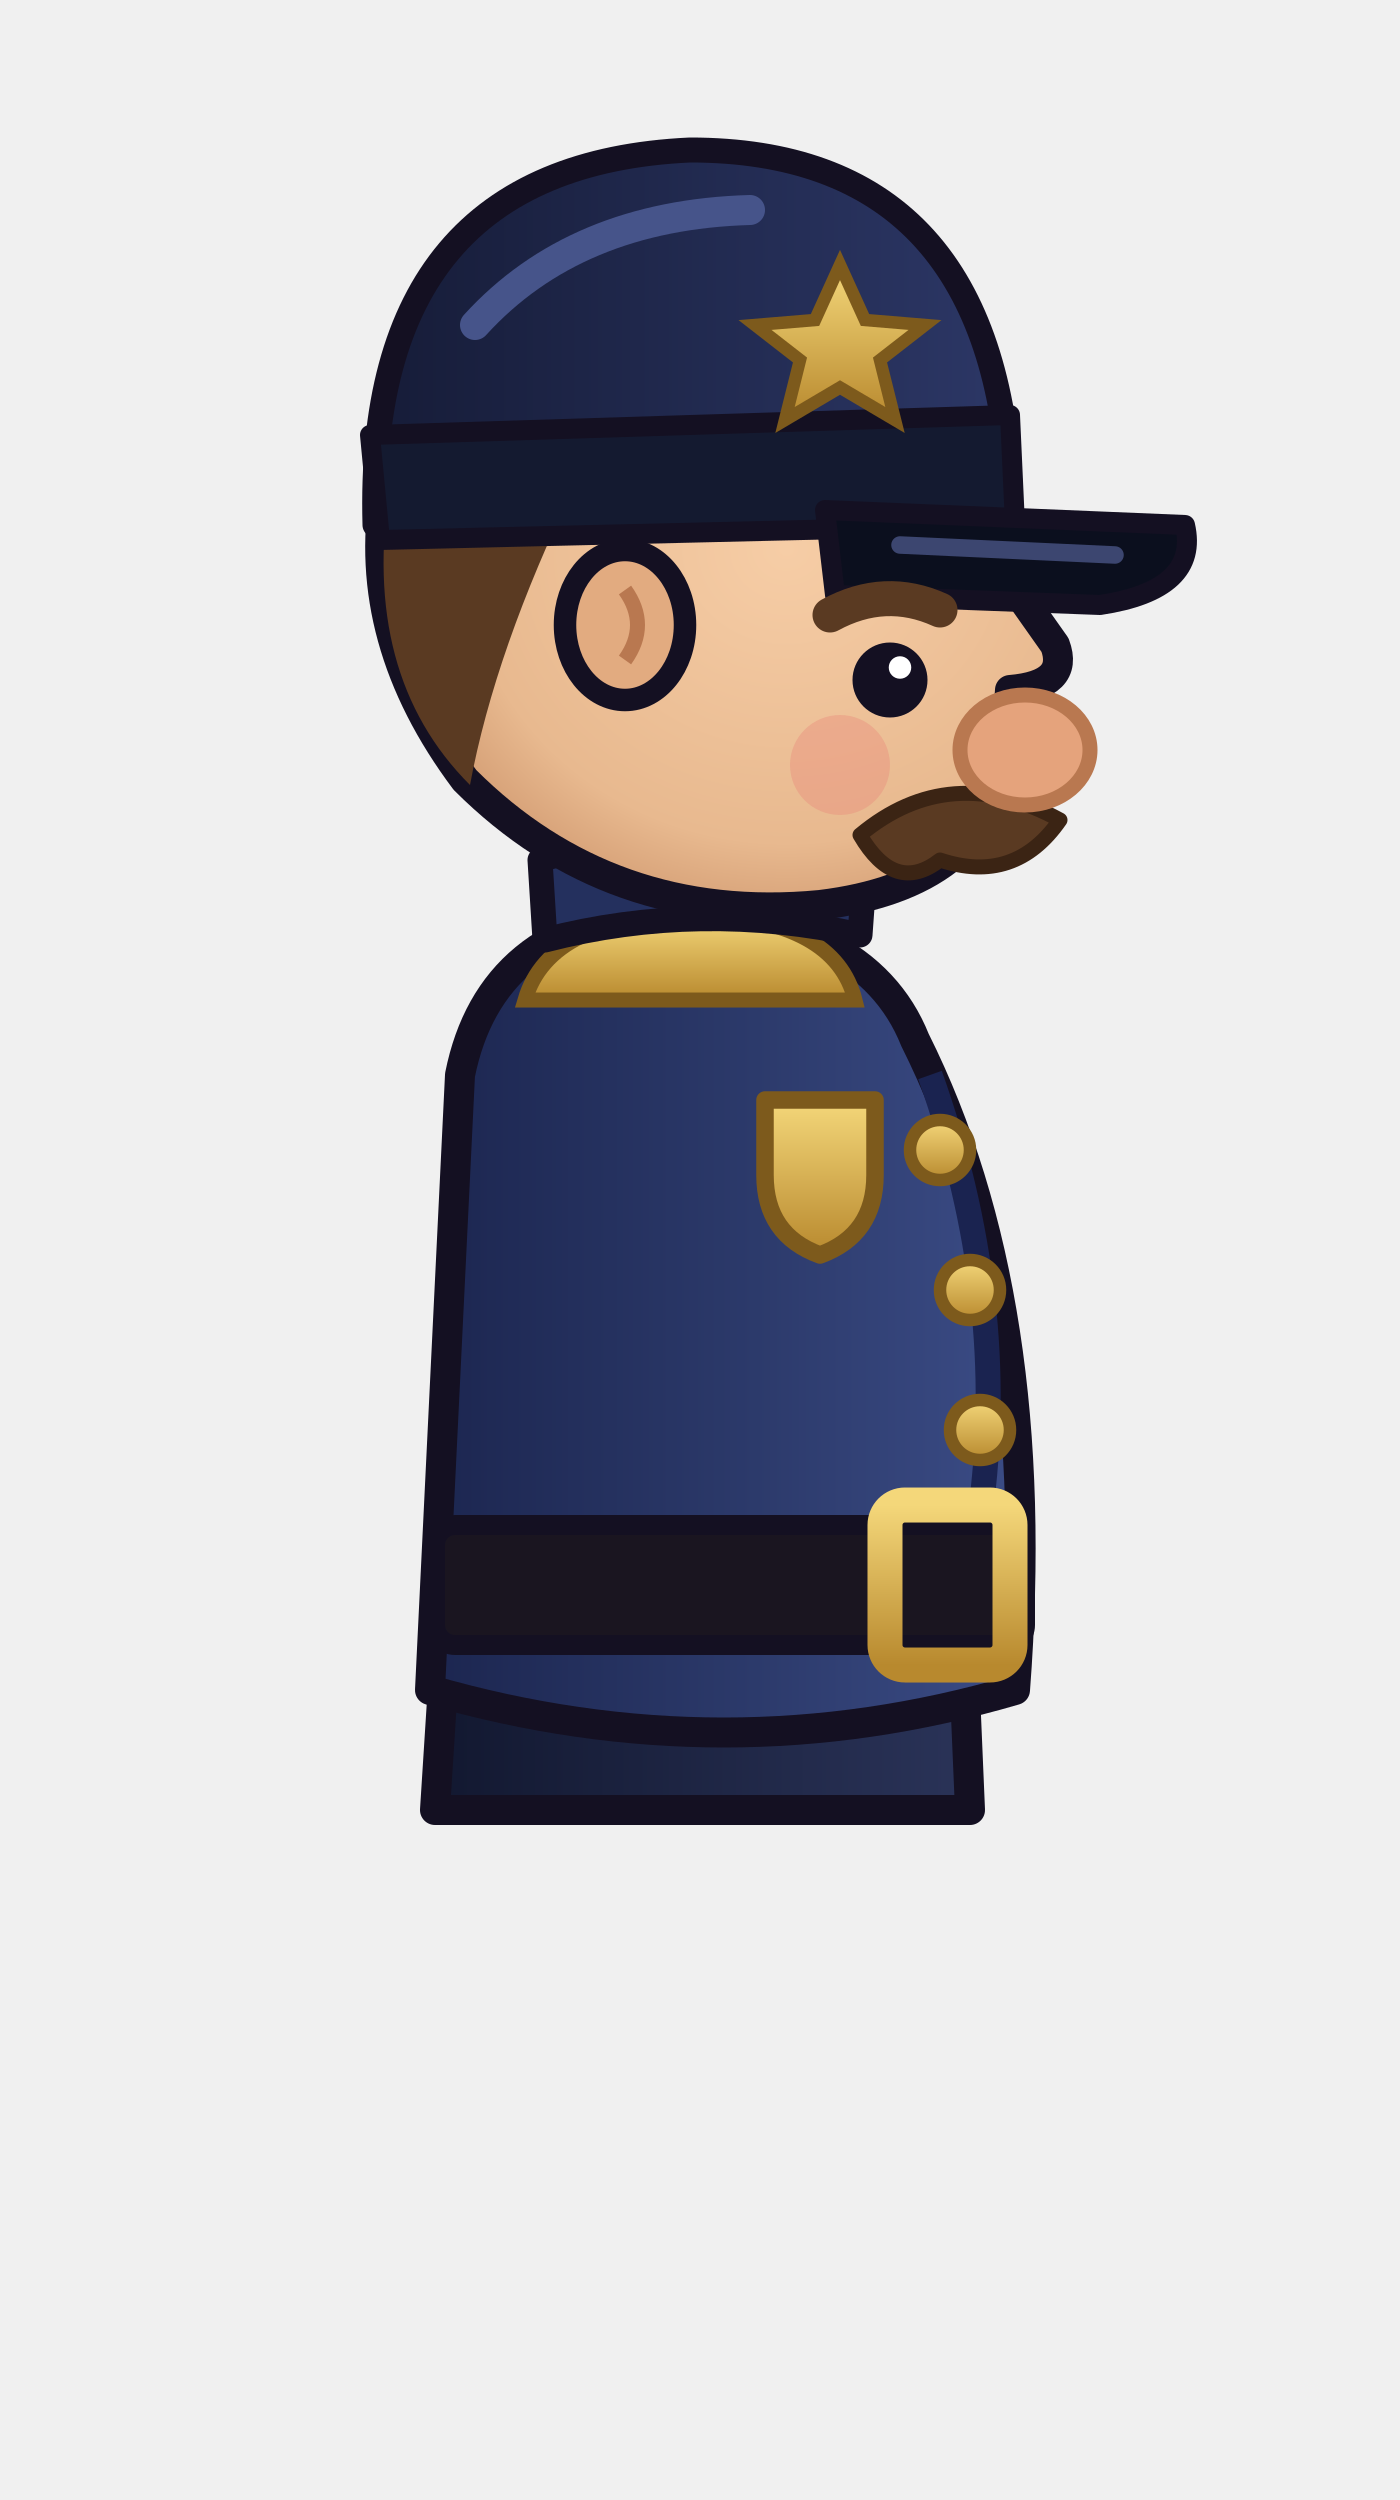
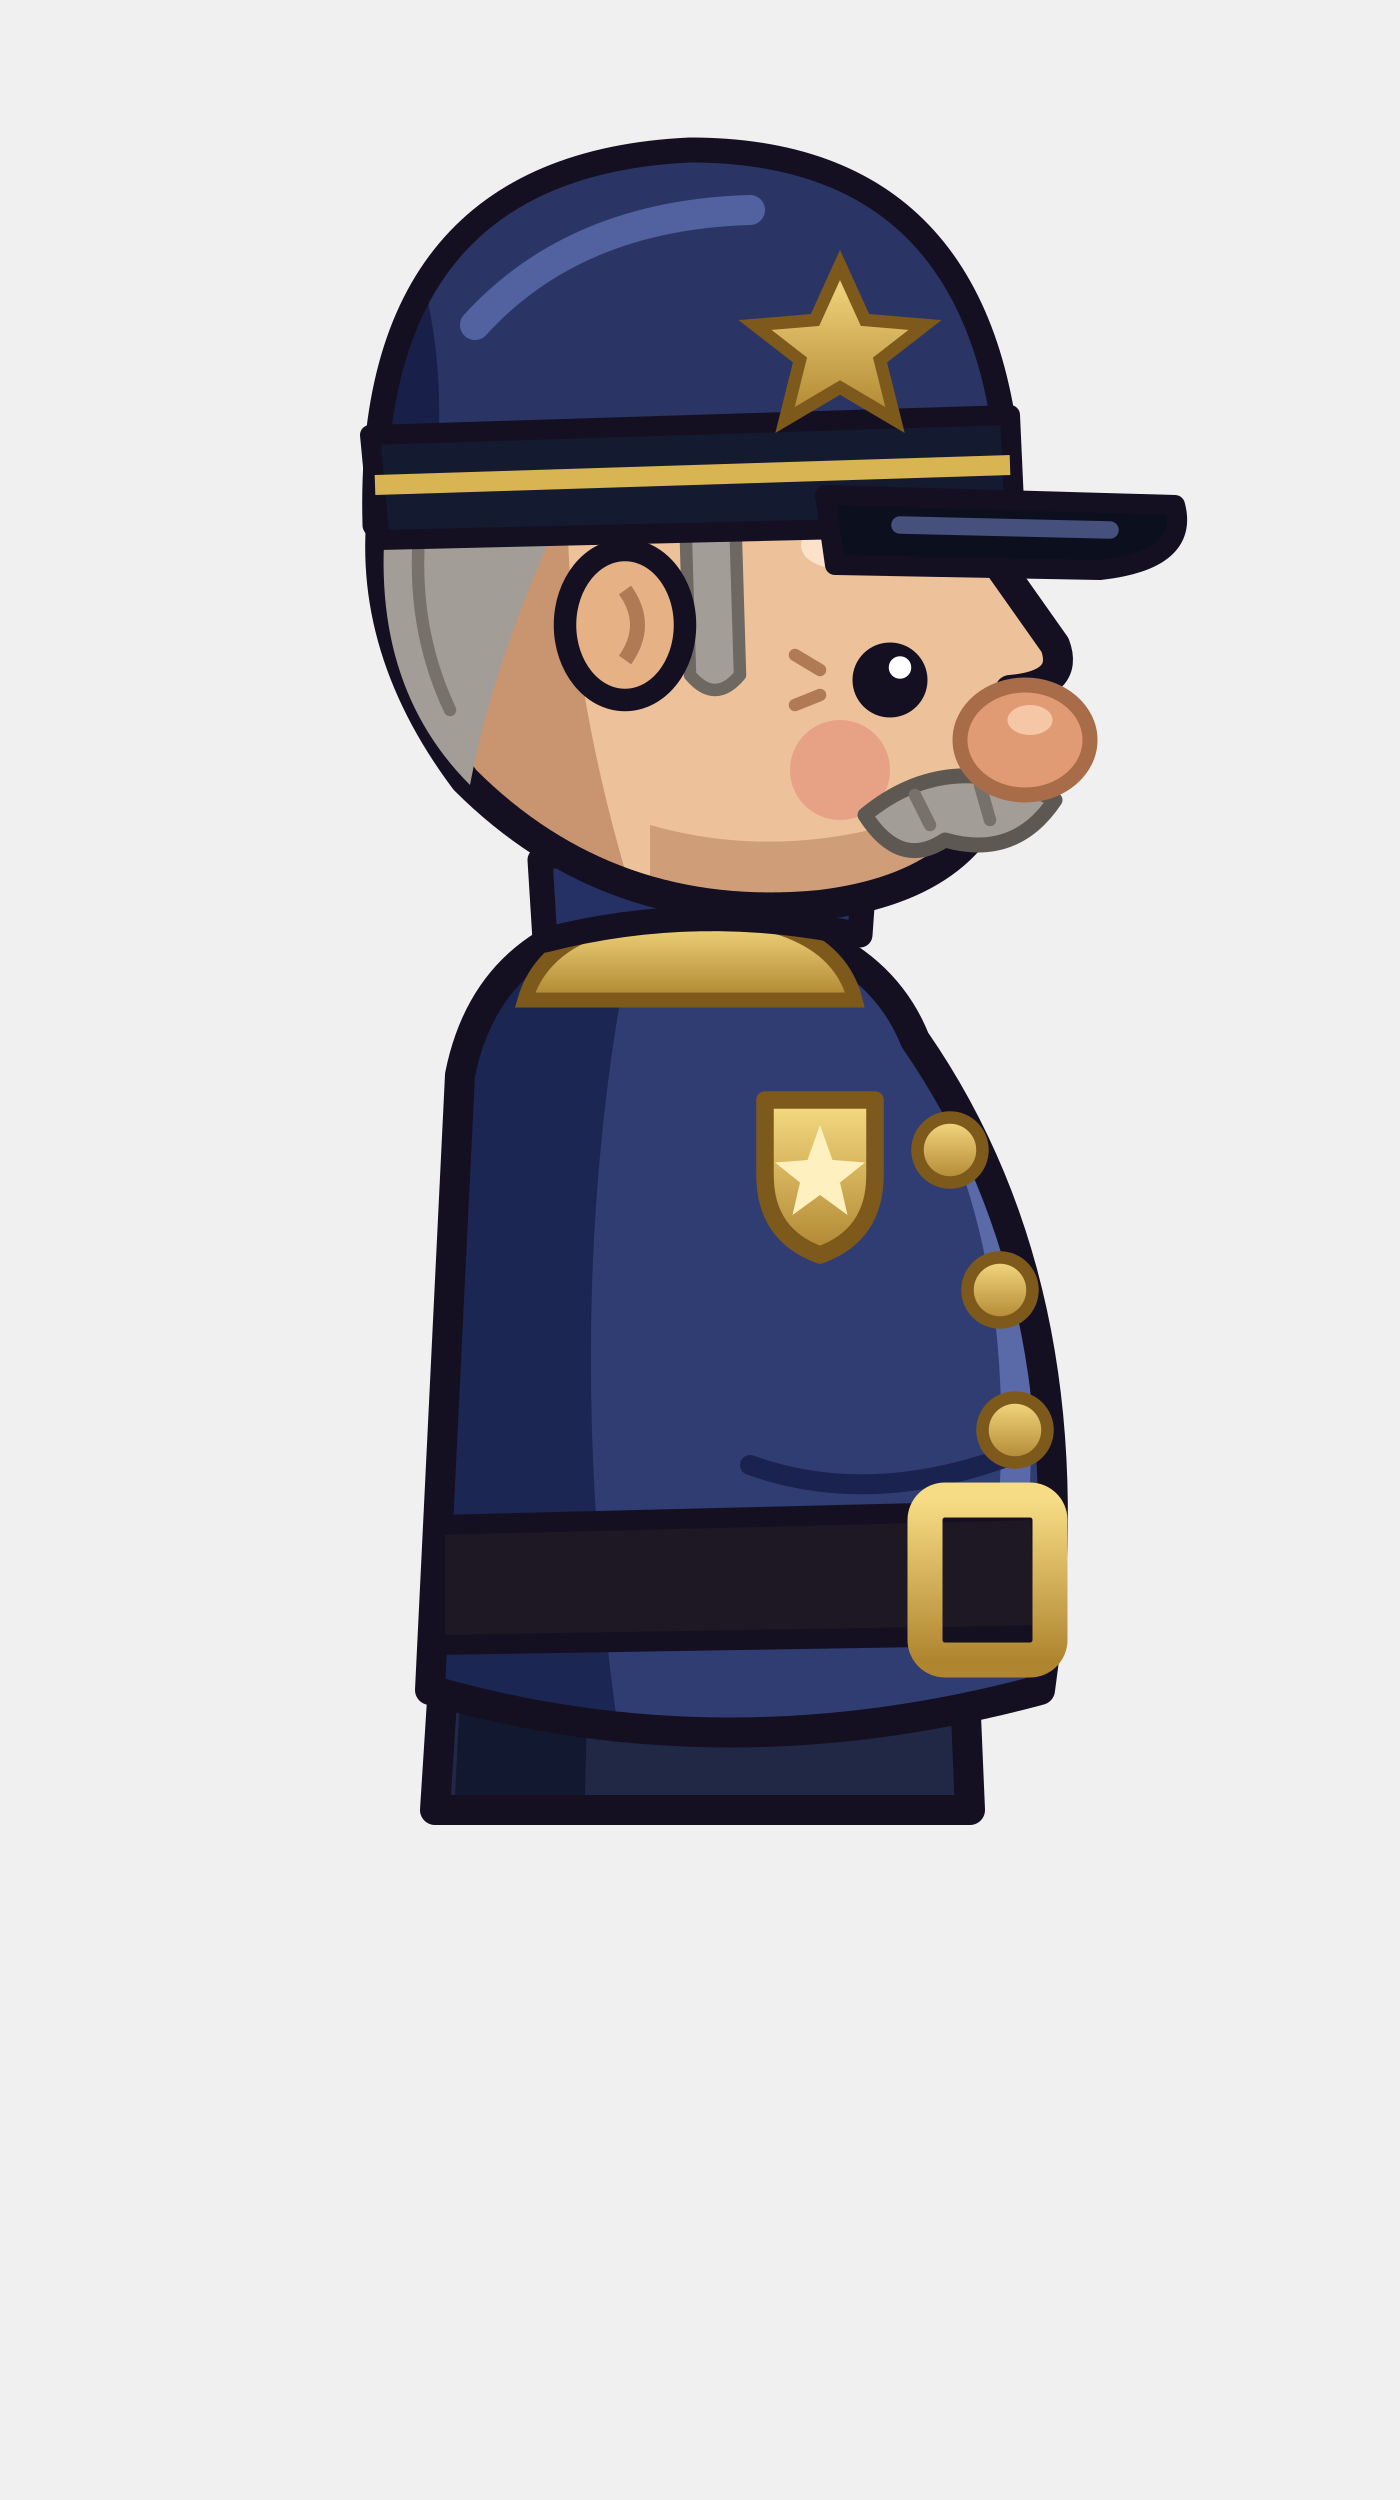
<svg xmlns="http://www.w3.org/2000/svg" width="56" height="100" viewBox="0 0 56 100">
  <defs>
-     <linearGradient id="tunic" x1="0" y1="0" x2="1" y2="0">
-       <stop offset="0" stop-color="#1c2650" />
-       <stop offset="0.55" stop-color="#2c3a6b" />
-       <stop offset="1" stop-color="#3b4c86" />
+     <linearGradient id="gold" x1="0" y1="0" x2="0" y2="1">
+       <stop offset="0" stop-color="#f6dc84" />
+       <stop offset="1" stop-color="#b08530" />
    </linearGradient>
-     <linearGradient id="cloth" x1="0" y1="0" x2="1" y2="0">
-       <stop offset="0" stop-color="#121830" />
-       <stop offset="1" stop-color="#2a3358" />
-     </linearGradient>
-     <radialGradient id="skin" cx="0.6" cy="0.42" r="0.68">
-       <stop offset="0" stop-color="#f6cda6" />
-       <stop offset="0.7" stop-color="#e8b98f" />
-       <stop offset="1" stop-color="#c98f66" />
-     </radialGradient>
-     <linearGradient id="cap" x1="0" y1="0" x2="1" y2="0">
-       <stop offset="0" stop-color="#161c38" />
-       <stop offset="1" stop-color="#2c3766" />
-     </linearGradient>
-     <linearGradient id="gold" x1="0" y1="0" x2="0" y2="1">
-       <stop offset="0" stop-color="#f4d77a" />
-       <stop offset="1" stop-color="#b8892e" />
-     </linearGradient>
+     <clipPath id="jacket">
+       <path d="M18.4 43 Q19.6 37 26.4 36.4 Q34.6 36.6 36.6 41.6 Q43.8 52 41.6 67.6 Q29 71 17.2 67.6 Z" />
+     </clipPath>
+     <clipPath id="head">
+       <path d="M26.6 11.6 Q38 11 39.4 21 L39.8 22.4 L42.2 25.8 Q42.8 27.4 40.4 27.6 L40.2 30.4 Q39.4 35.4 32.8 36.2 Q24.4 37 18.6 31.2 Q14.4 25.6 15.4 19.6 Q17.6 12.4 26.6 11.6 Z" />
+     </clipPath>
+     <clipPath id="cap">
+       <path d="M15 21 Q14.6 6.6 27.6 6 Q39.6 6 40.4 19.4 Z" />
+     </clipPath>
  </defs>
-   <path d="M18 63 L38.4 63 L38.8 72.4 L17.4 72.4 Z" fill="url(#cloth)" stroke="#141022" stroke-width="1.2" stroke-linejoin="round" />
-   <path d="M18.4 43 Q19.6 37 26.4 36.4 Q34.6 36.6 36.6 41.6 Q41.8 52 40.6 67.6 Q29 71 17.2 67.6 Z" fill="url(#tunic)" stroke="#141022" stroke-width="1.2" stroke-linejoin="round" />
-   <path d="M37.2 43 Q40.4 52 39.2 60.6" stroke="#1a2350" stroke-width="1" fill="none" />
+   <path d="M18 63 L38.4 63 L38.8 72.4 L17.4 72.4 Z" fill="#202846" stroke="#141022" stroke-width="1.2" stroke-linejoin="round" />
+   <path d="M18.6 64 L23.6 64 L23.4 71.8 L18.2 71.8 Z" fill="#121830" />
+   <path d="M18.4 43 Q19.6 37 26.4 36.4 Q34.6 36.6 36.6 41.6 Q43.8 52 41.6 67.6 Q29 71 17.2 67.6 Z" fill="#2f3d72" />
+   <g clip-path="url(#jacket)">
+     <path d="M16 36 L25.6 36 Q22 52 25 71 L16 71 Z" fill="#1c2652" />
+     <path d="M38.4 45 Q41.4 52 40.4 62" stroke="#5a6aa8" stroke-width="1.2" fill="none" stroke-linecap="round" />
+     <path d="M30 58.6 Q35 60.4 41 58" stroke="#1a2350" stroke-width="0.8" fill="none" stroke-linecap="round" />
+   </g>
+   <path d="M18.4 43 Q19.6 37 26.4 36.4 Q34.6 36.6 36.6 41.6 Q43.8 52 41.6 67.6 Q29 71 17.2 67.6 Z" fill="none" stroke="#141022" stroke-width="1.2" stroke-linejoin="round" />
  <g fill="url(#gold)" stroke="#7d5a1c" stroke-width="0.5">
-     <circle cx="37.6" cy="46" r="1.2" />
-     <circle cx="38.8" cy="51.6" r="1.2" />
-     <circle cx="39.2" cy="57.2" r="1.2" />
+     <circle cx="38" cy="46" r="1.3" />
+     <circle cx="40" cy="51.6" r="1.3" />
+     <circle cx="40.6" cy="57.2" r="1.3" />
  </g>
  <path d="M30.6 44 L35 44 L35 47 Q35 49.4 32.8 50.2 Q30.6 49.4 30.6 47 Z" fill="url(#gold)" stroke="#7d5a1c" stroke-width="0.7" stroke-linejoin="round" />
-   <rect x="17.4" y="61" width="23.6" height="4.8" rx="0.8" fill="#1a1520" stroke="#141022" stroke-width="0.8" />
-   <rect x="35.4" y="60.2" width="5" height="6.4" rx="0.8" fill="none" stroke="url(#gold)" stroke-width="1.4" />
+   <path d="M32.8 45 L33.3 46.4 L34.6 46.5 L33.6 47.3 L33.9 48.6 L32.8 47.8 L31.7 48.6 L32 47.3 L31 46.5 L32.3 46.4 Z" fill="#fff1bf" />
+   <path d="M17.4 61 L41.6 60.4 L41.8 65.4 L17.4 65.8 Z" fill="#1d1824" stroke="#141022" stroke-width="0.8" stroke-linejoin="round" />
+   <rect x="37" y="60" width="5" height="6.4" rx="0.8" fill="none" stroke="url(#gold)" stroke-width="1.4" />
  <path d="M21 40 Q22 36.6 28 36.6 Q33.4 36.8 34.2 40 Z" fill="url(#gold)" stroke="#7d5a1c" stroke-width="0.6" />
-   <rect x="22.6" y="31.4" width="8.6" height="5.6" fill="#d9a074" />
-   <path d="M21.6 34.4 Q28 32.4 34.6 34.6 L34.4 37.4 Q28 36 21.8 37.6 Z" fill="#24305e" stroke="#141022" stroke-width="1" stroke-linejoin="round" />
-   <path d="M26.6 11.6 Q38 11 39.4 21 L39.8 22.4 L42.2 25.8 Q42.8 27.4 40.4 27.6 L40.2 30.4 Q39.4 35.4 32.8 36.2 Q24.4 37 18.6 31.2 Q14.4 25.6 15.4 19.6 Q17.6 12.4 26.6 11.6 Z" fill="url(#skin)" stroke="#141022" stroke-width="1.2" stroke-linejoin="round" />
-   <path d="M15.6 19.4 Q14.4 27 18.8 31.4 Q19.8 26 23 19.4 Z" fill="#5a3a22" />
-   <ellipse cx="25" cy="25" rx="2.4" ry="3" fill="#e2ab80" stroke="#141022" stroke-width="0.9" />
-   <path d="M25 23.6 Q26 25 25 26.4" stroke="#b97850" stroke-width="0.6" fill="none" />
-   <path d="M15 21 Q14.6 6.6 27.6 6 Q39.6 6 40.4 19.4 Z" fill="url(#cap)" stroke="#141022" stroke-width="1" stroke-linejoin="round" />
-   <path d="M19 13 Q23 8.6 30 8.4" stroke="#46548a" stroke-width="1.2" fill="none" stroke-linecap="round" />
-   <path d="M14.8 17.4 L40.4 16.6 L40.6 21 L15.2 21.6 Z" fill="#141a30" stroke="#141022" stroke-width="0.8" stroke-linejoin="round" />
-   <path d="M33 20.4 L47.4 21 Q48 23.6 44 24.2 L33.4 23.8 Z" fill="#0b0f1e" stroke="#141022" stroke-width="0.8" stroke-linejoin="round" />
-   <path d="M36 21.8 L44.6 22.2" stroke="#3c4670" stroke-width="0.7" stroke-linecap="round" />
-   <path d="M33.6 10.6 L34.6 12.8 L37 13 L35.2 14.4 L35.8 16.8 L33.6 15.5 L31.4 16.8 L32 14.4 L30.2 13 L32.6 12.8 Z" fill="url(#gold)" stroke="#7d5a1c" stroke-width="0.5" />
-   <path d="M33.2 24.6 Q35.4 23.4 37.6 24.4" stroke="#5a3a22" stroke-width="1.4" fill="none" stroke-linecap="round" />
+   <rect x="22.6" y="31.4" width="8.6" height="5.6" fill="#d79f73" />
+   <path d="M21.6 34.4 Q28 32.4 34.6 34.6 L34.4 37.4 Q28 36 21.8 37.6 Z" fill="#253065" stroke="#141022" stroke-width="1" stroke-linejoin="round" />
+   <path d="M31.6 35 L33.6 35.6" stroke="url(#gold)" stroke-width="1.1" stroke-linecap="round" />
+   <path d="M26.6 11.6 Q38 11 39.4 21 L39.8 22.4 L42.2 25.8 Q42.8 27.4 40.4 27.6 L40.2 30.4 Q39.4 35.4 32.8 36.2 Q24.4 37 18.6 31.2 Q14.4 25.6 15.4 19.6 Q17.6 12.4 26.6 11.6 Z" fill="#edc29a" />
+   <g clip-path="url(#head)">
+     <path d="M14 10 L24 10 Q20.6 22 26 38 L14 38 Z" fill="#c99470" />
+     <path d="M26 33 Q33 35 40.6 31 L41 38 L26 38 Z" fill="#c99470" opacity="0.8" />
+     <ellipse cx="34.6" cy="21.4" rx="2.6" ry="1.3" transform="rotate(-12 34.6 21.4)" fill="#fbe2c8" />
+   </g>
+   <path d="M26.6 11.6 Q38 11 39.4 21 L39.8 22.4 L42.2 25.8 Q42.8 27.4 40.4 27.6 L40.2 30.4 Q39.4 35.4 32.8 36.2 Q24.4 37 18.6 31.2 Q14.4 25.6 15.4 19.6 Q17.6 12.4 26.6 11.6 Z" fill="none" stroke="#141022" stroke-width="1.2" stroke-linejoin="round" />
+   <path d="M15.6 19.4 Q14.4 27 18.8 31.4 Q19.8 26 23 19.4 Z" fill="#a39d97" />
+   <path d="M16.8 21 Q16.4 25 18 28.4" stroke="#77716b" stroke-width="0.5" fill="none" stroke-linecap="round" />
+   <path d="M27.4 20.4 L27.6 27 Q28.6 28.2 29.6 27 L29.4 20.4 Z" fill="#a39d97" stroke="#6e6863" stroke-width="0.5" stroke-linejoin="round" />
+   <ellipse cx="25" cy="25" rx="2.4" ry="3" fill="#e6b285" stroke="#141022" stroke-width="0.9" />
+   <path d="M25 23.6 Q26 25 25 26.4" stroke="#b07a55" stroke-width="0.6" fill="none" />
  <circle cx="35.6" cy="27.2" r="1.5" fill="#141022" />
  <circle cx="36" cy="26.7" r="0.45" fill="#ffffff" />
-   <circle cx="33.6" cy="30.6" r="2" fill="#e88a7a" opacity="0.4" />
-   <path d="M34.4 33.4 Q38 30.4 42.4 32.8 Q40.6 35.4 37.6 34.4 Q35.8 35.8 34.4 33.4 Z" fill="#5a3a22" stroke="#3b2414" stroke-width="0.6" stroke-linejoin="round" />
-   <ellipse cx="41" cy="30" rx="2.6" ry="2.2" fill="#e5a37c" stroke="#b97850" stroke-width="0.6" />
+   <path d="M32.8 26.8 L31.8 26.2 M32.8 27.8 L31.8 28.2" stroke="#b07a55" stroke-width="0.5" stroke-linecap="round" />
+   <circle cx="33.6" cy="30.8" r="2" fill="#e07a6a" opacity="0.45" />
+   <path d="M34.6 32.6 Q38 29.8 42.2 32 Q40.6 34.4 37.8 33.6 Q36 34.8 34.6 32.6 Z" fill="#a39d97" stroke="#5e5853" stroke-width="0.6" stroke-linejoin="round" />
+   <path d="M36.6 31.8 L37.2 33 M39.2 31.4 L39.6 32.8" stroke="#77716b" stroke-width="0.5" stroke-linecap="round" />
+   <ellipse cx="41" cy="29.6" rx="2.6" ry="2.2" fill="#e09a74" stroke="#a96c48" stroke-width="0.6" />
+   <ellipse cx="41.2" cy="28.8" rx="0.9" ry="0.6" fill="#f6c7a6" />
+   <path d="M15 21 Q14.6 6.6 27.6 6 Q39.6 6 40.4 19.4 Z" fill="#2a3566" />
+   <g clip-path="url(#cap)">
+     <path d="M14 5 Q19 12 17 22 L13 22 Z" fill="#18204a" />
+   </g>
+   <path d="M19 13 Q23 8.6 30 8.4" stroke="#5262a0" stroke-width="1.2" fill="none" stroke-linecap="round" />
+   <path d="M15 21 Q14.6 6.6 27.6 6 Q39.6 6 40.4 19.4 Z" fill="none" stroke="#141022" stroke-width="1" stroke-linejoin="round" />
+   <path d="M14.8 17.4 L40.4 16.6 L40.6 21 L15.2 21.6 Z" fill="#141a30" stroke="#141022" stroke-width="0.8" stroke-linejoin="round" />
+   <path d="M15 19.4 L40.4 18.6" stroke="#d9b452" stroke-width="0.8" />
+   <path d="M33.6 10.6 L34.6 12.8 L37 13 L35.2 14.4 L35.8 16.8 L33.6 15.5 L31.4 16.8 L32 14.4 L30.2 13 L32.6 12.8 Z" fill="url(#gold)" stroke="#7d5a1c" stroke-width="0.5" />
+   <path d="M33 19.8 L47 20.2 Q47.6 22.4 44 22.8 L33.4 22.6 Z" fill="#0b0f1e" stroke="#141022" stroke-width="0.8" stroke-linejoin="round" />
+   <path d="M36 21 L44.4 21.2" stroke="#46507c" stroke-width="0.7" stroke-linecap="round" />
</svg>
